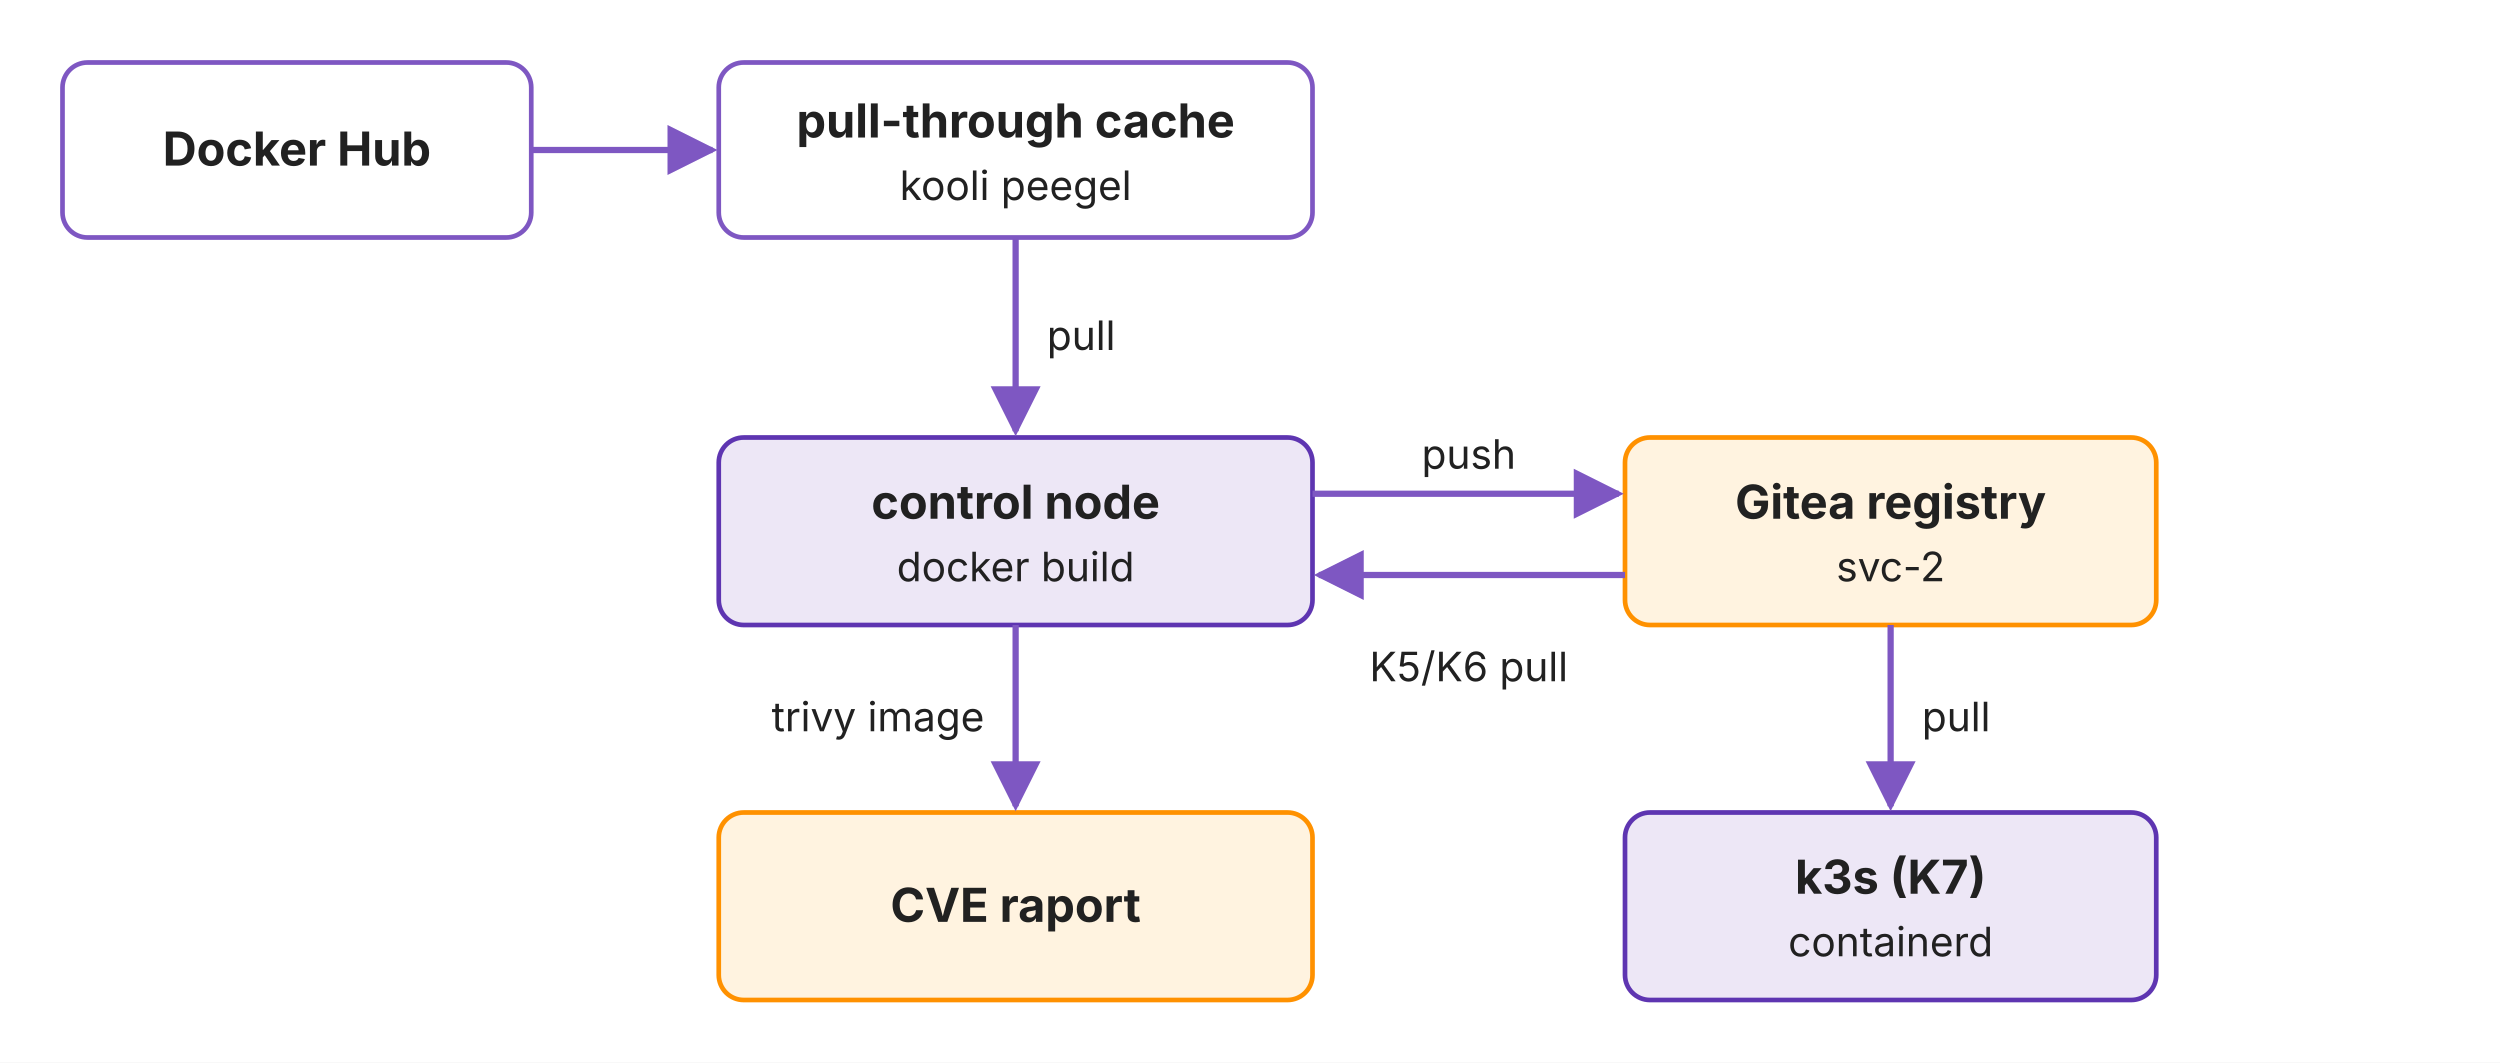
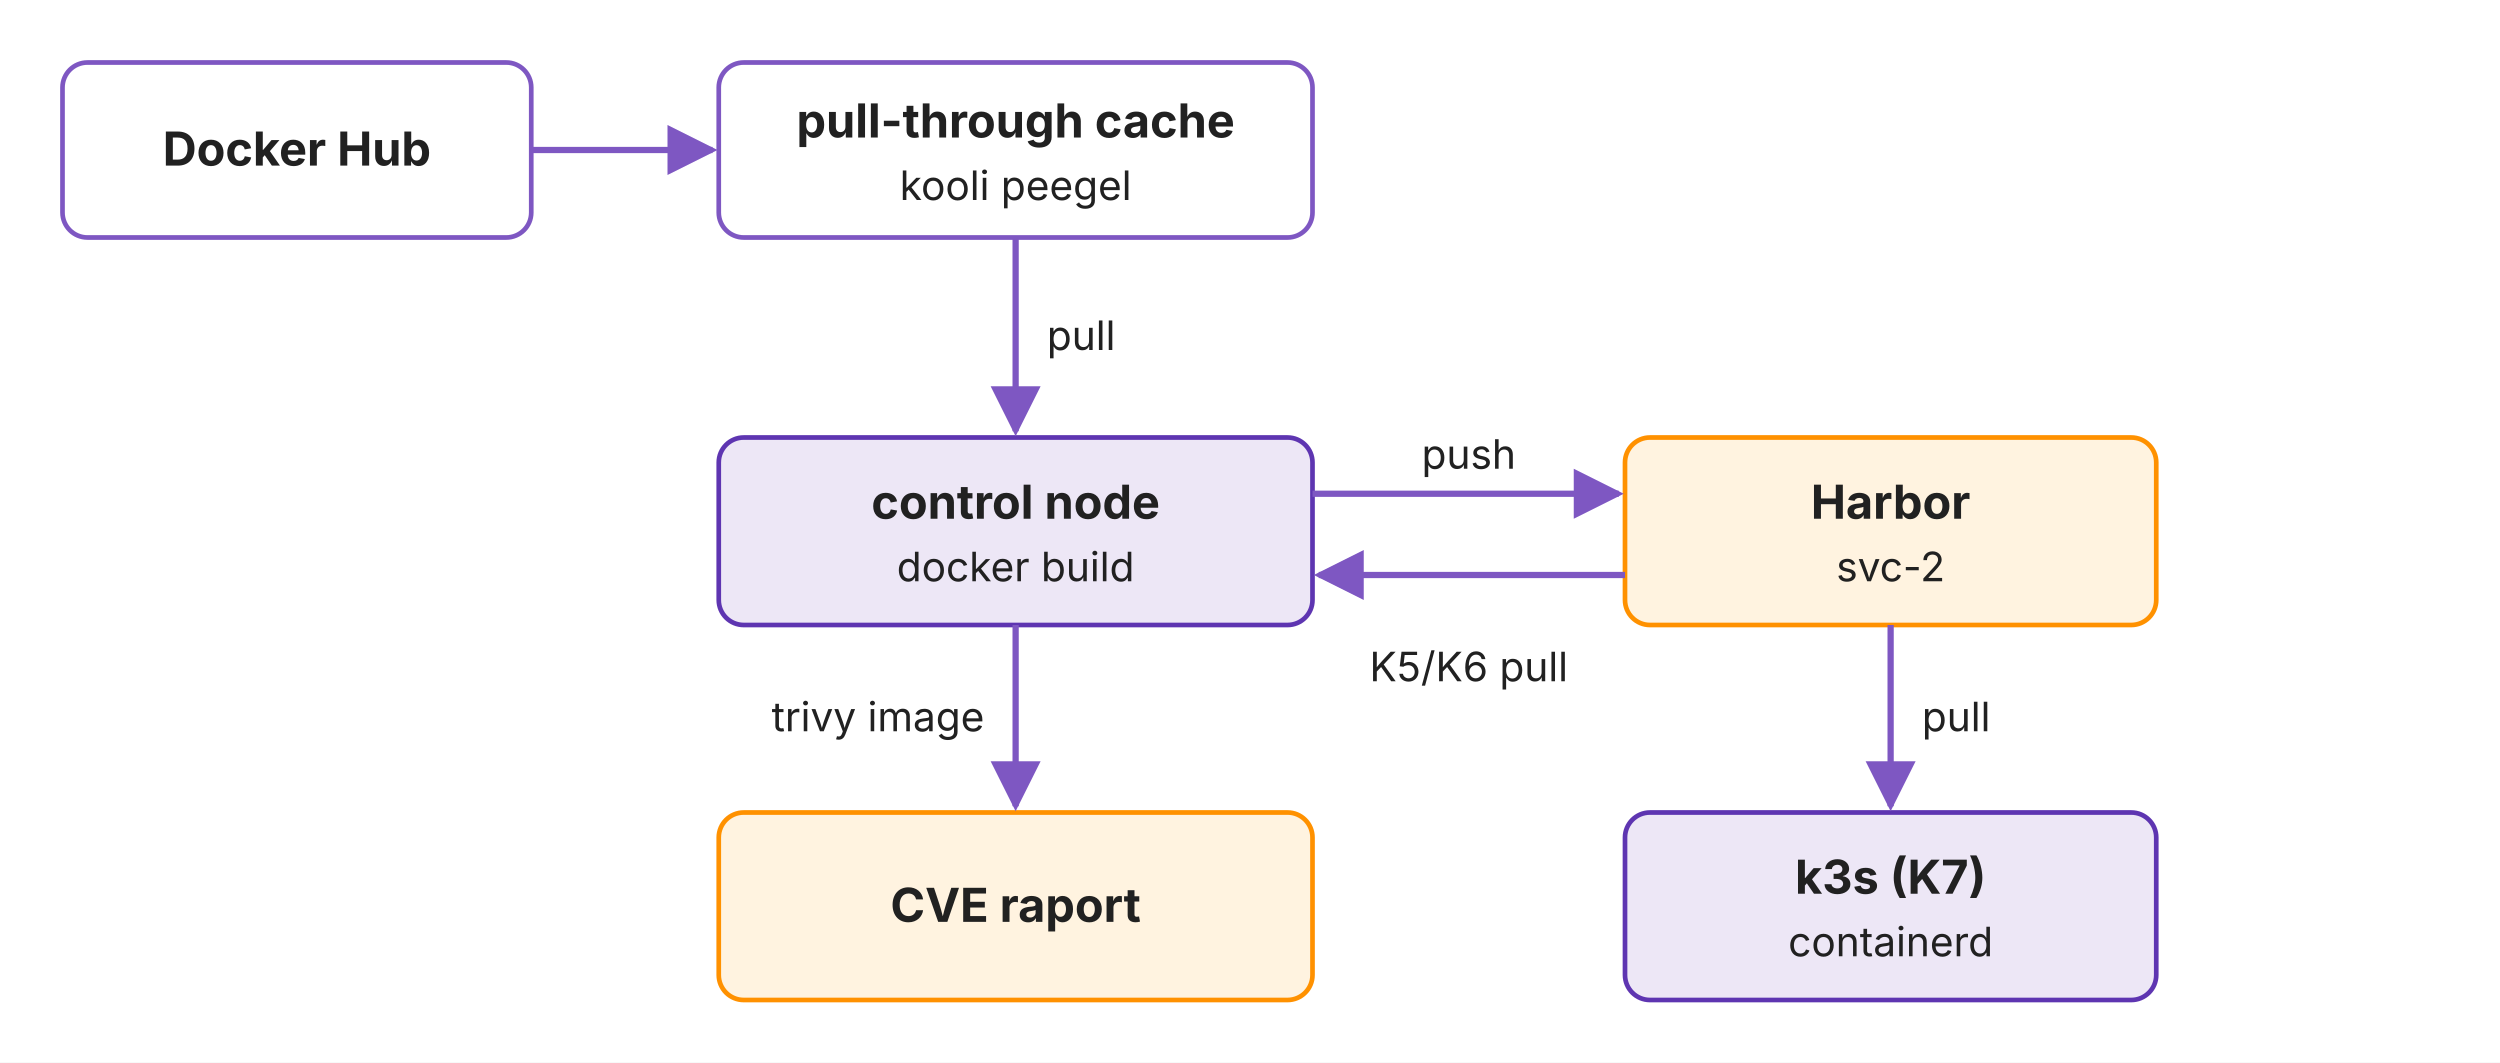
<svg xmlns="http://www.w3.org/2000/svg" viewBox="0 0 800 340" width="800">
  <style>text{font-family:Inter, Arial, sans-serif;fill:#212121;font-size:15px}.b{font-weight:700}.s{font-size:13px}.c{text-anchor:middle}.e{text-anchor:end}.p{fill:#ede7f6;stroke:#5e35b1;stroke-width:1.5}.o{fill:#fff3e0;stroke:#ff9100;stroke-width:1.5}.f{fill:#fff;stroke:#7e57c2;stroke-width:1.5}.l{stroke:#7e57c2;stroke-width:2;fill:none}.d{stroke:#ff9100;stroke-width:2;fill:none;stroke-dasharray:6 4}</style>
  <defs>
    <marker id="a" viewBox="0 0 10 10" refX="9" refY="5" markerWidth="8" markerHeight="8" orient="auto-start-reverse">
      <path d="M0,0 L10,5 L0,10 z" fill="#7e57c2" />
    </marker>
    <marker id="b" viewBox="0 0 10 10" refX="9" refY="5" markerWidth="8" markerHeight="8" orient="auto-start-reverse">
      <path d="M0,0 L10,5 L0,10 z" fill="#ff9100" />
    </marker>
  </defs>
  <rect width="800" height="340" fill="#fff" />
  <rect class="f" x="20" y="20" width="150" height="56" rx="8" />
  <text class="b c" x="95" y="53">Docker Hub</text>
  <rect class="f" x="230" y="20" width="190" height="56" rx="8" />
  <text class="b c" x="325" y="44">pull-through cache</text>
  <text class="c s" x="325" y="64">kooli peegel</text>
  <rect class="p" x="230" y="140" width="190" height="60" rx="8" />
  <text class="b c" x="325" y="166">control node</text>
  <text class="c s" x="325" y="186">docker build</text>
  <rect class="o" x="520" y="140" width="170" height="60" rx="8" />
-   <text class="b c" x="605" y="166">Gitea registry</text>
+   <text class="b c" x="605" y="166">Harbor</text>
  <text class="c s" x="605" y="186">svc-2</text>
  <rect class="p" x="520" y="260" width="170" height="60" rx="8" />
  <text class="b c" x="605" y="286">k3s (K7)</text>
  <text class="c s" x="605" y="306">containerd</text>
  <rect class="o" x="230" y="260" width="190" height="60" rx="8" />
  <text class="b c" x="325" y="295">CVE raport</text>
  <line class="l" x1="170" y1="48" x2="228" y2="48" marker-end="url(#a)" />
  <line class="l" x1="325" y1="76" x2="325" y2="138" marker-end="url(#a)" />
  <text class="s" x="335" y="112">pull</text>
  <line class="l" x1="420" y1="158" x2="518" y2="158" marker-end="url(#a)" />
  <text class="c s" x="470" y="150">push</text>
  <line class="l" x1="520" y1="184" x2="422" y2="184" marker-end="url(#a)" />
  <text class="c s" x="470" y="218">K5/K6 pull</text>
  <line class="l" x1="605" y1="200" x2="605" y2="258" marker-end="url(#a)" />
  <text class="s" x="615" y="234">pull</text>
  <line class="l" x1="325" y1="200" x2="325" y2="258" marker-end="url(#a)" />
  <text class="s e" x="315" y="234">trivy image</text>
</svg>
